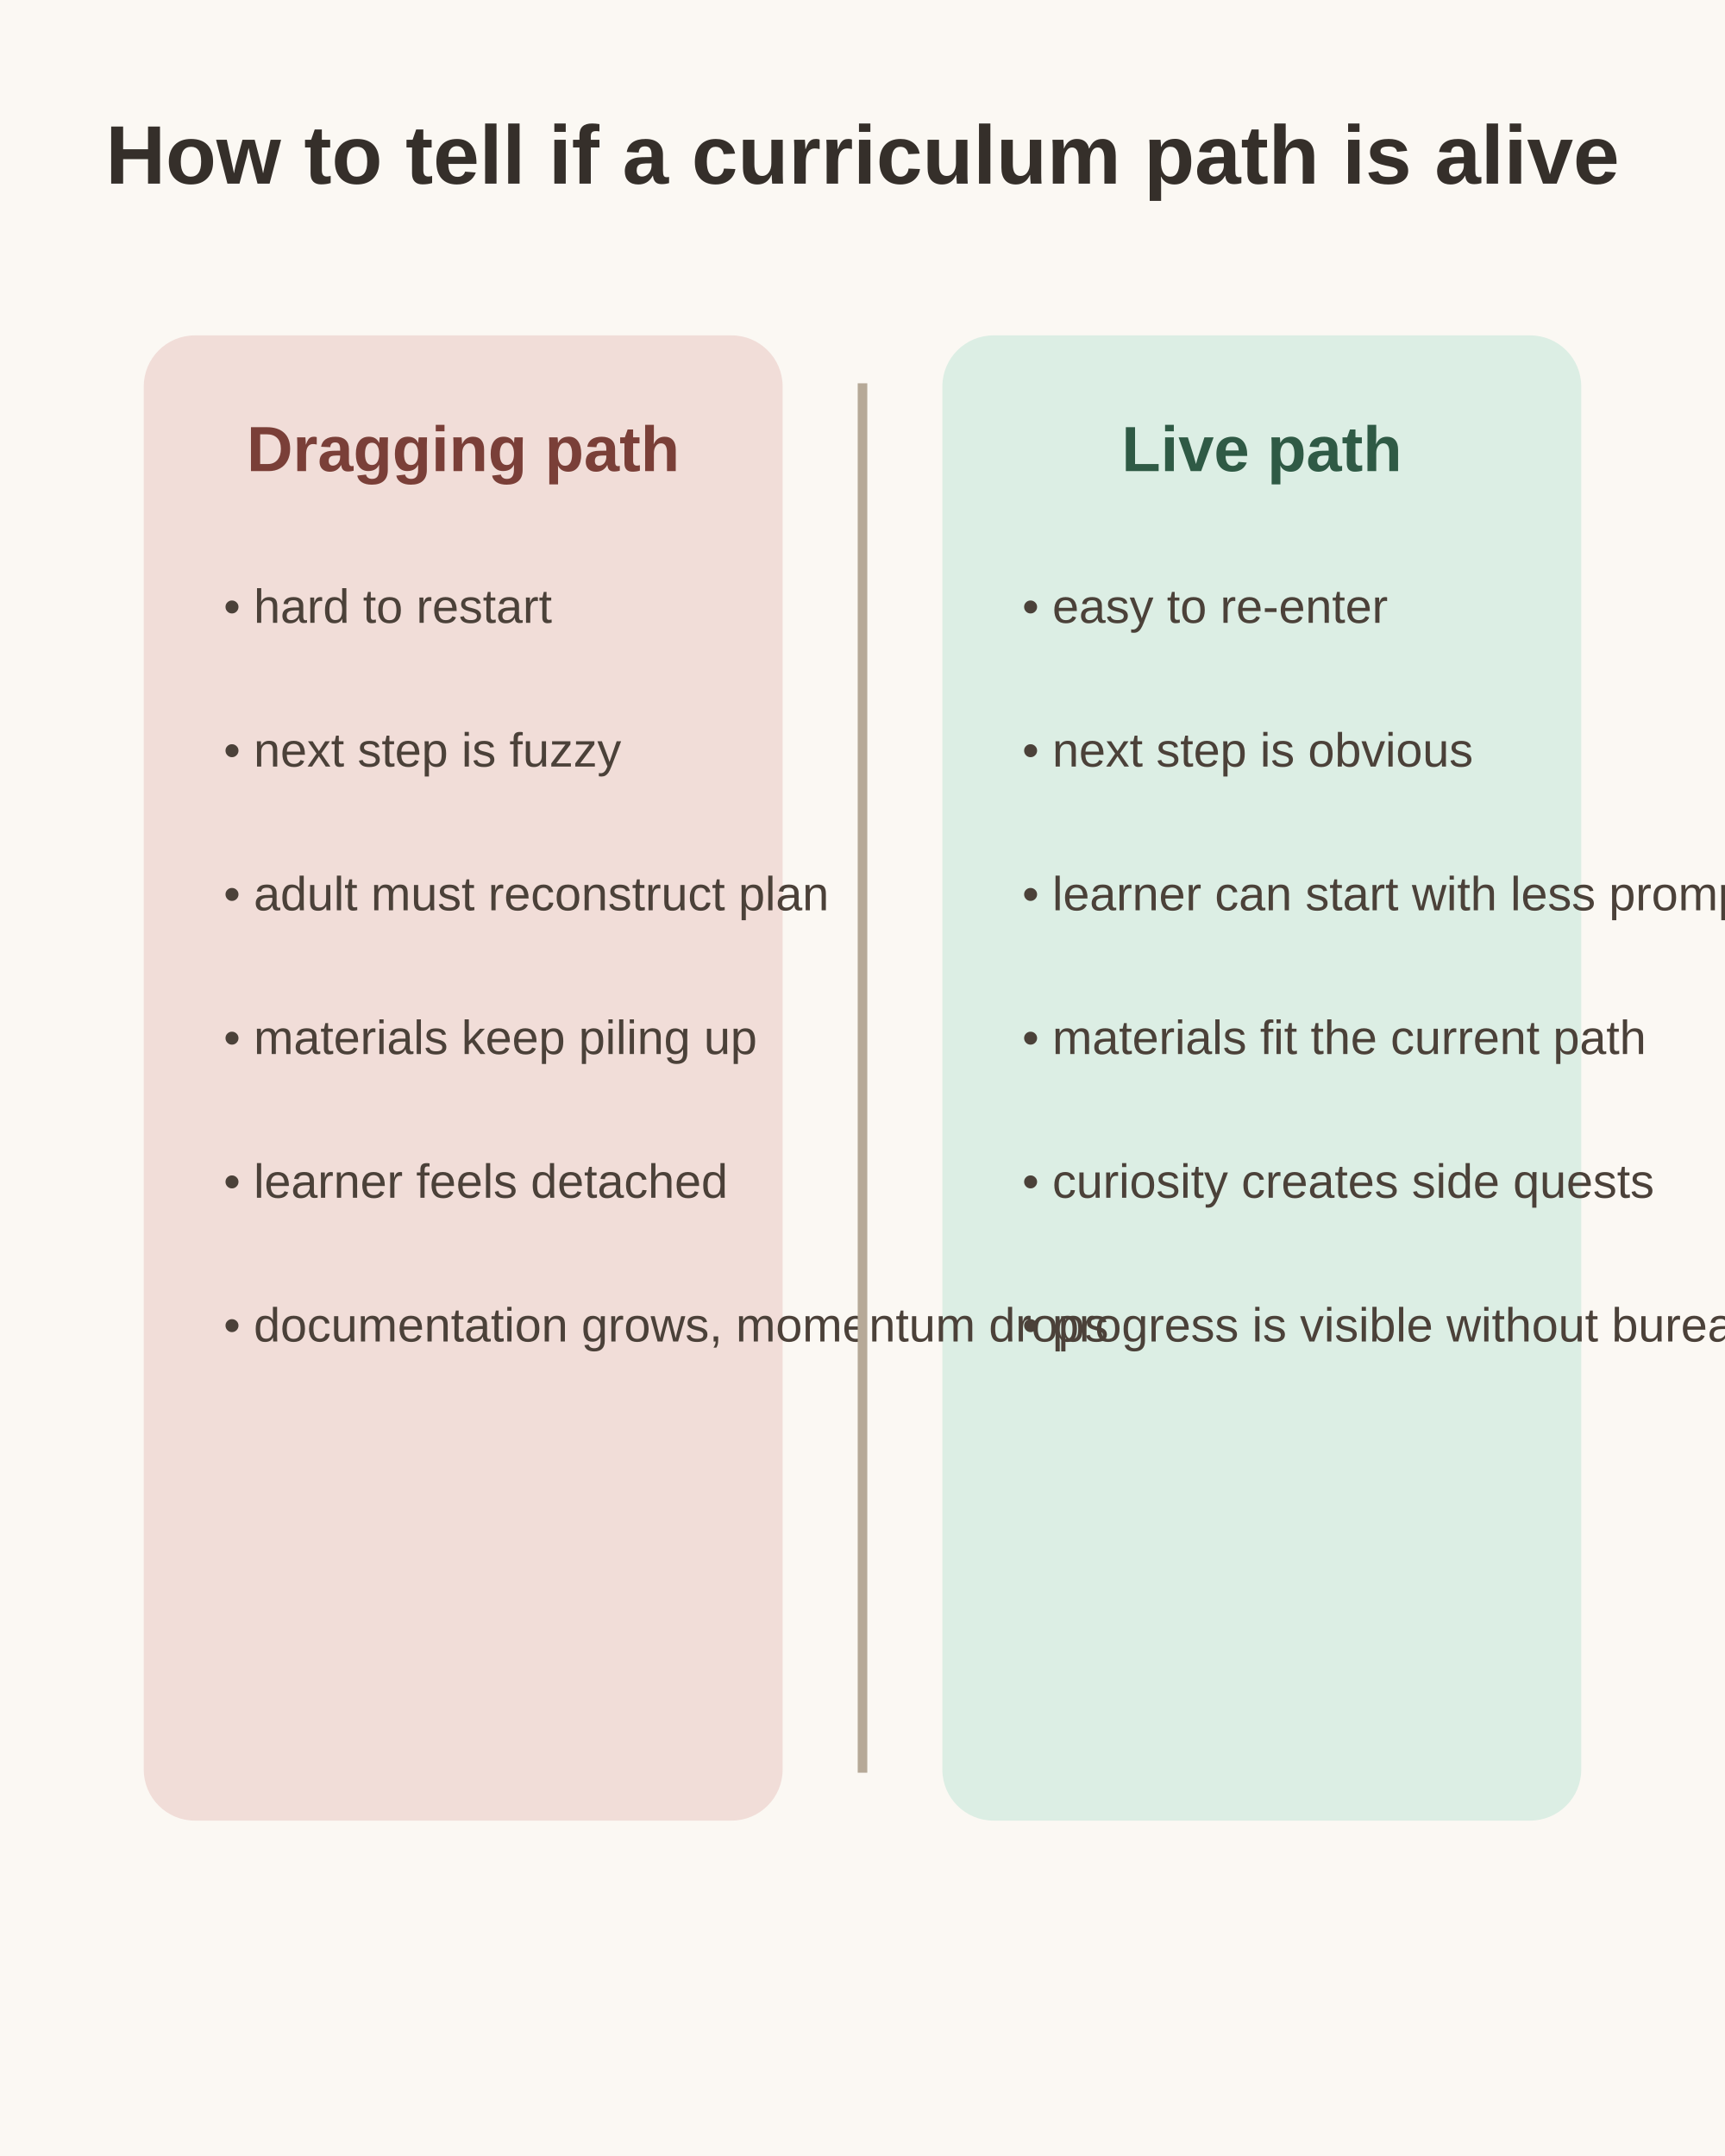
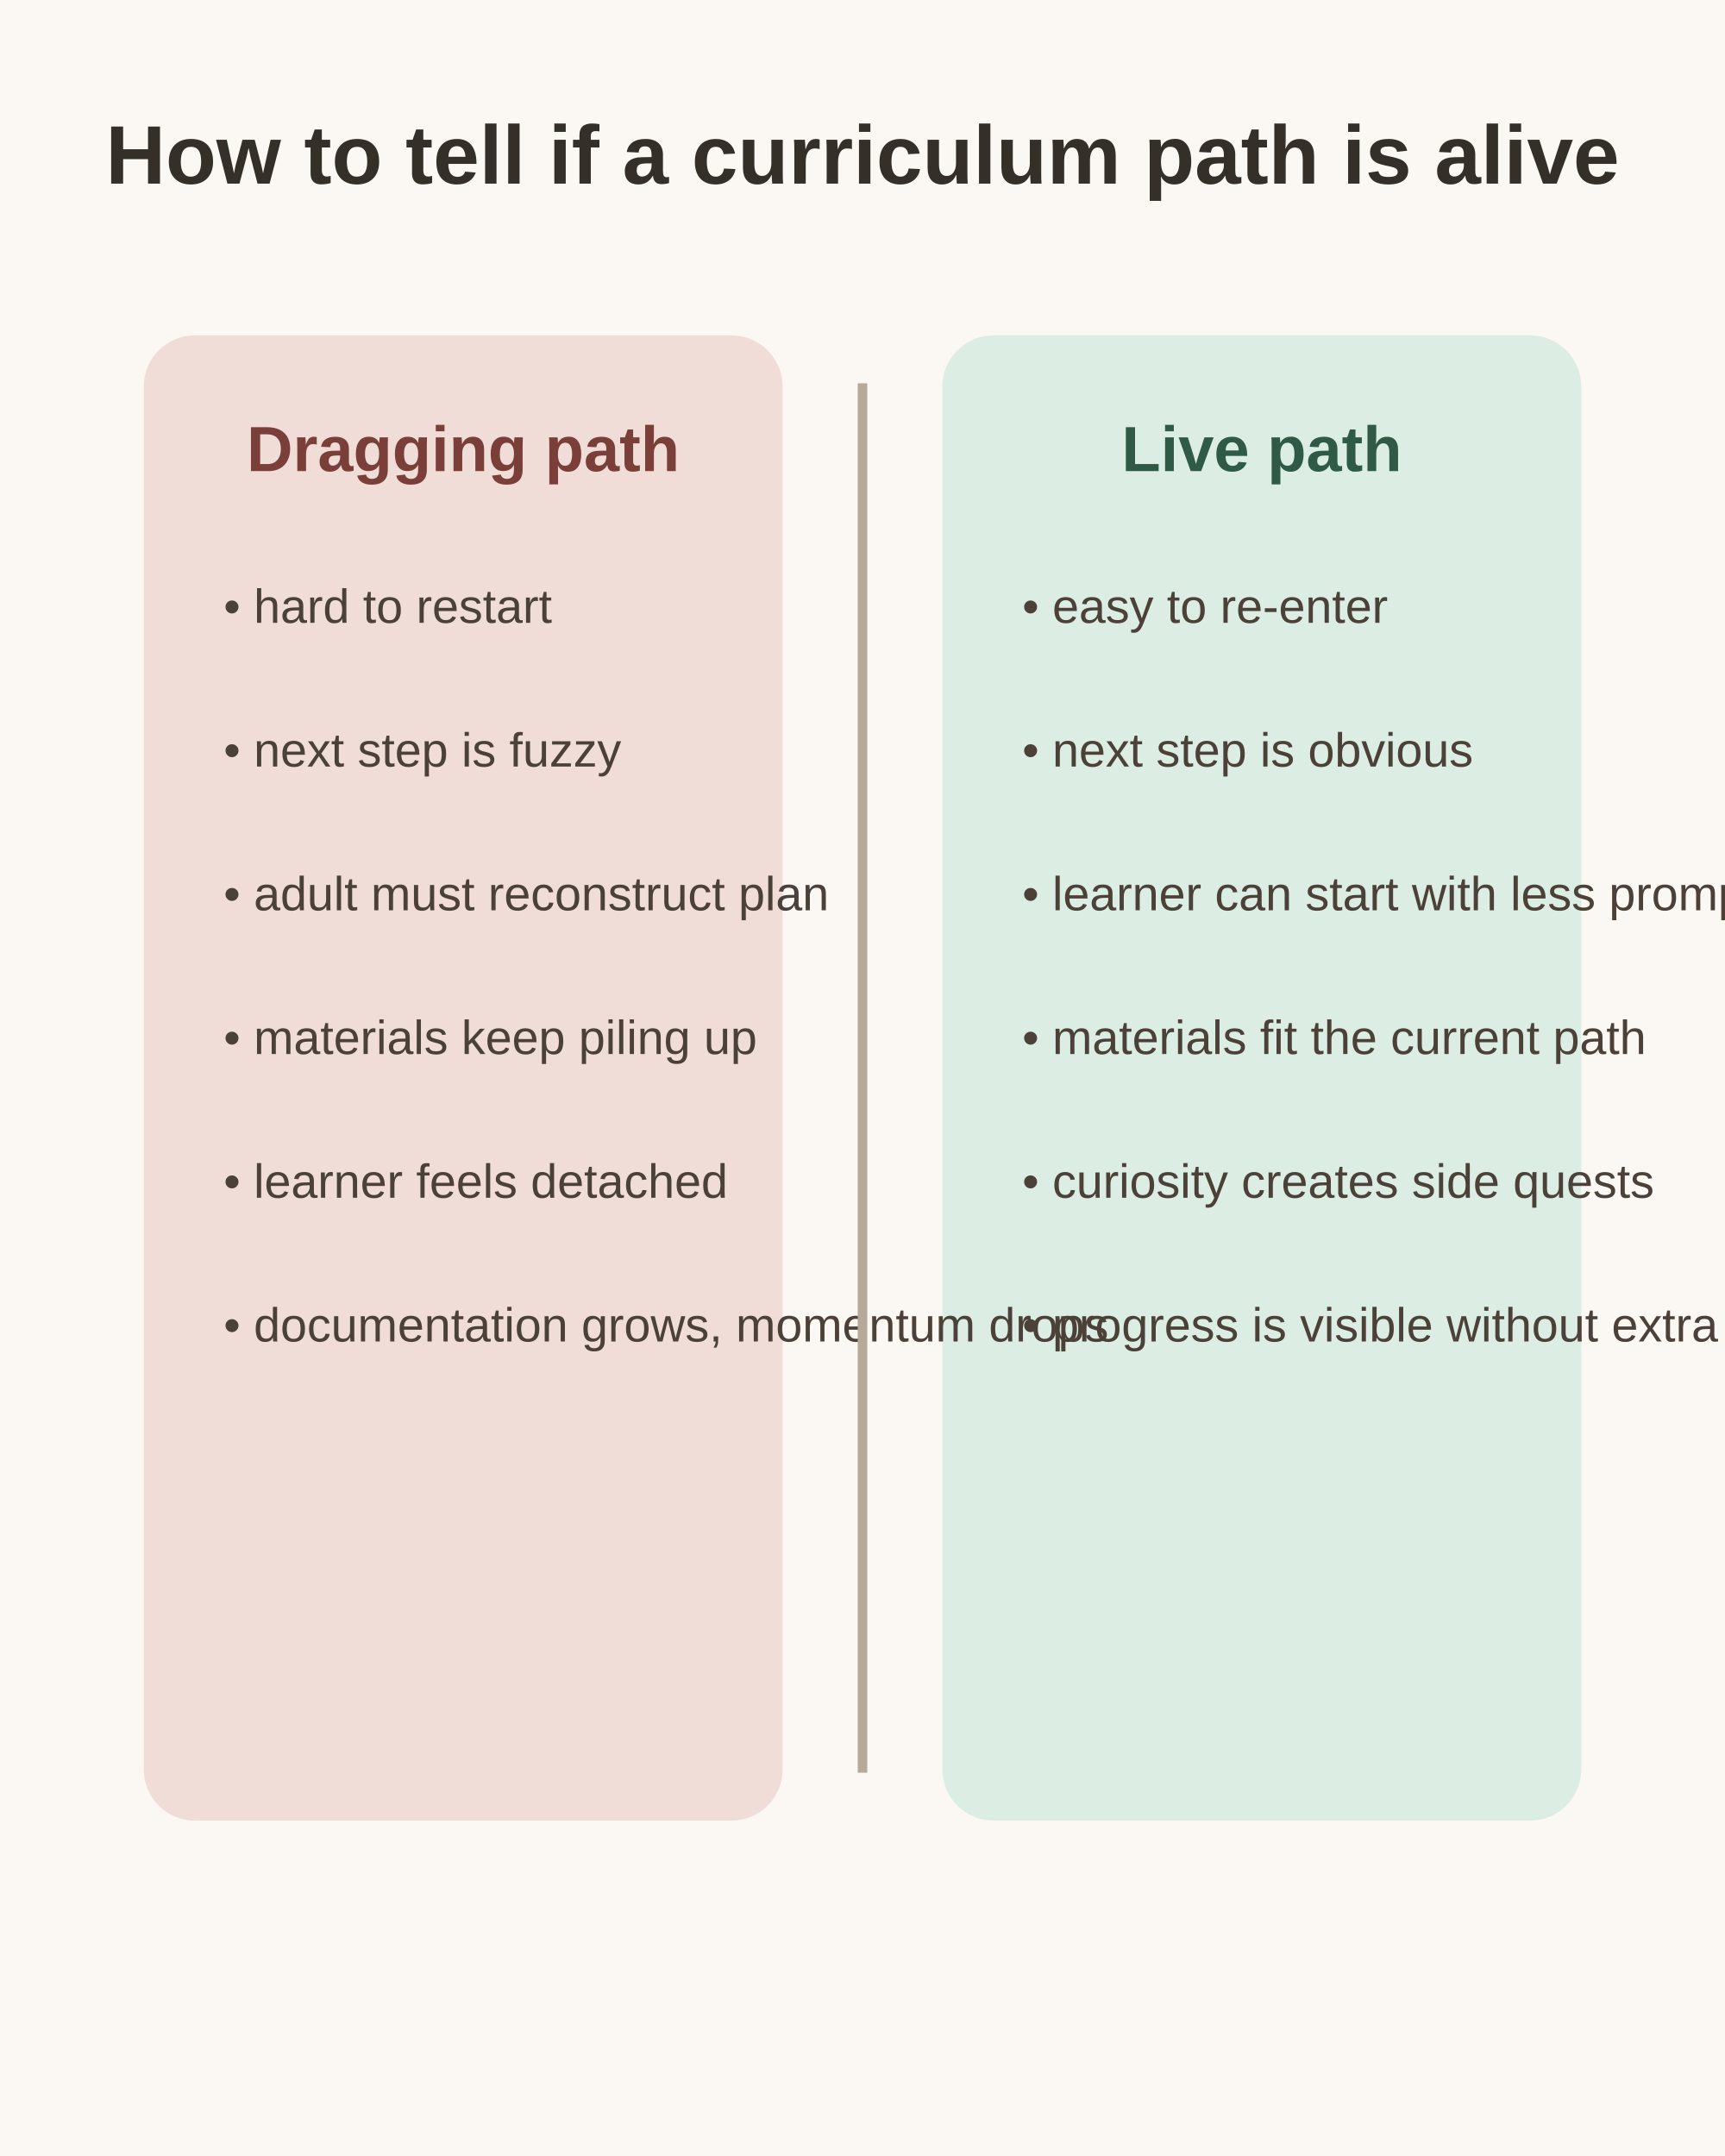
<svg xmlns="http://www.w3.org/2000/svg" width="1080" height="1350" viewBox="0 0 1080 1350">
  <rect width="1080" height="1350" fill="#fbf8f3" />
  <text x="540" y="115" text-anchor="middle" font-family="Arial, sans-serif" font-size="52" font-weight="700" fill="#352f2a">How to tell if a curriculum path is alive</text>
  <rect x="90" y="210" width="400" height="930" rx="32" fill="#f1ddd8" />
  <rect x="590" y="210" width="400" height="930" rx="32" fill="#dceee4" />
  <text x="290" y="295" text-anchor="middle" font-family="Arial, sans-serif" font-size="40" font-weight="700" fill="#7a3f38">Dragging path</text>
  <text x="790" y="295" text-anchor="middle" font-family="Arial, sans-serif" font-size="40" font-weight="700" fill="#2f5a45">Live path</text>
  <g font-family="Arial, sans-serif" font-size="30" fill="#4b4139">
    <text x="140" y="390">• hard to restart</text>
    <text x="140" y="480">• next step is fuzzy</text>
    <text x="140" y="570">• adult must reconstruct plan</text>
    <text x="140" y="660">• materials keep piling up</text>
    <text x="140" y="750">• learner feels detached</text>
    <text x="140" y="840">• documentation grows, momentum drops</text>
    <text x="640" y="390">• easy to re-enter</text>
    <text x="640" y="480">• next step is obvious</text>
    <text x="640" y="570">• learner can start with less prompting</text>
    <text x="640" y="660">• materials fit the current path</text>
    <text x="640" y="750">• curiosity creates side quests</text>
-     <text x="640" y="840">• progress is visible without bureaucracy</text>
+     <text x="640" y="840">• progress is visible without extra admin</text>
  </g>
  <line x1="540" y1="240" x2="540" y2="1110" stroke="#b6a997" stroke-width="6" />
</svg>
